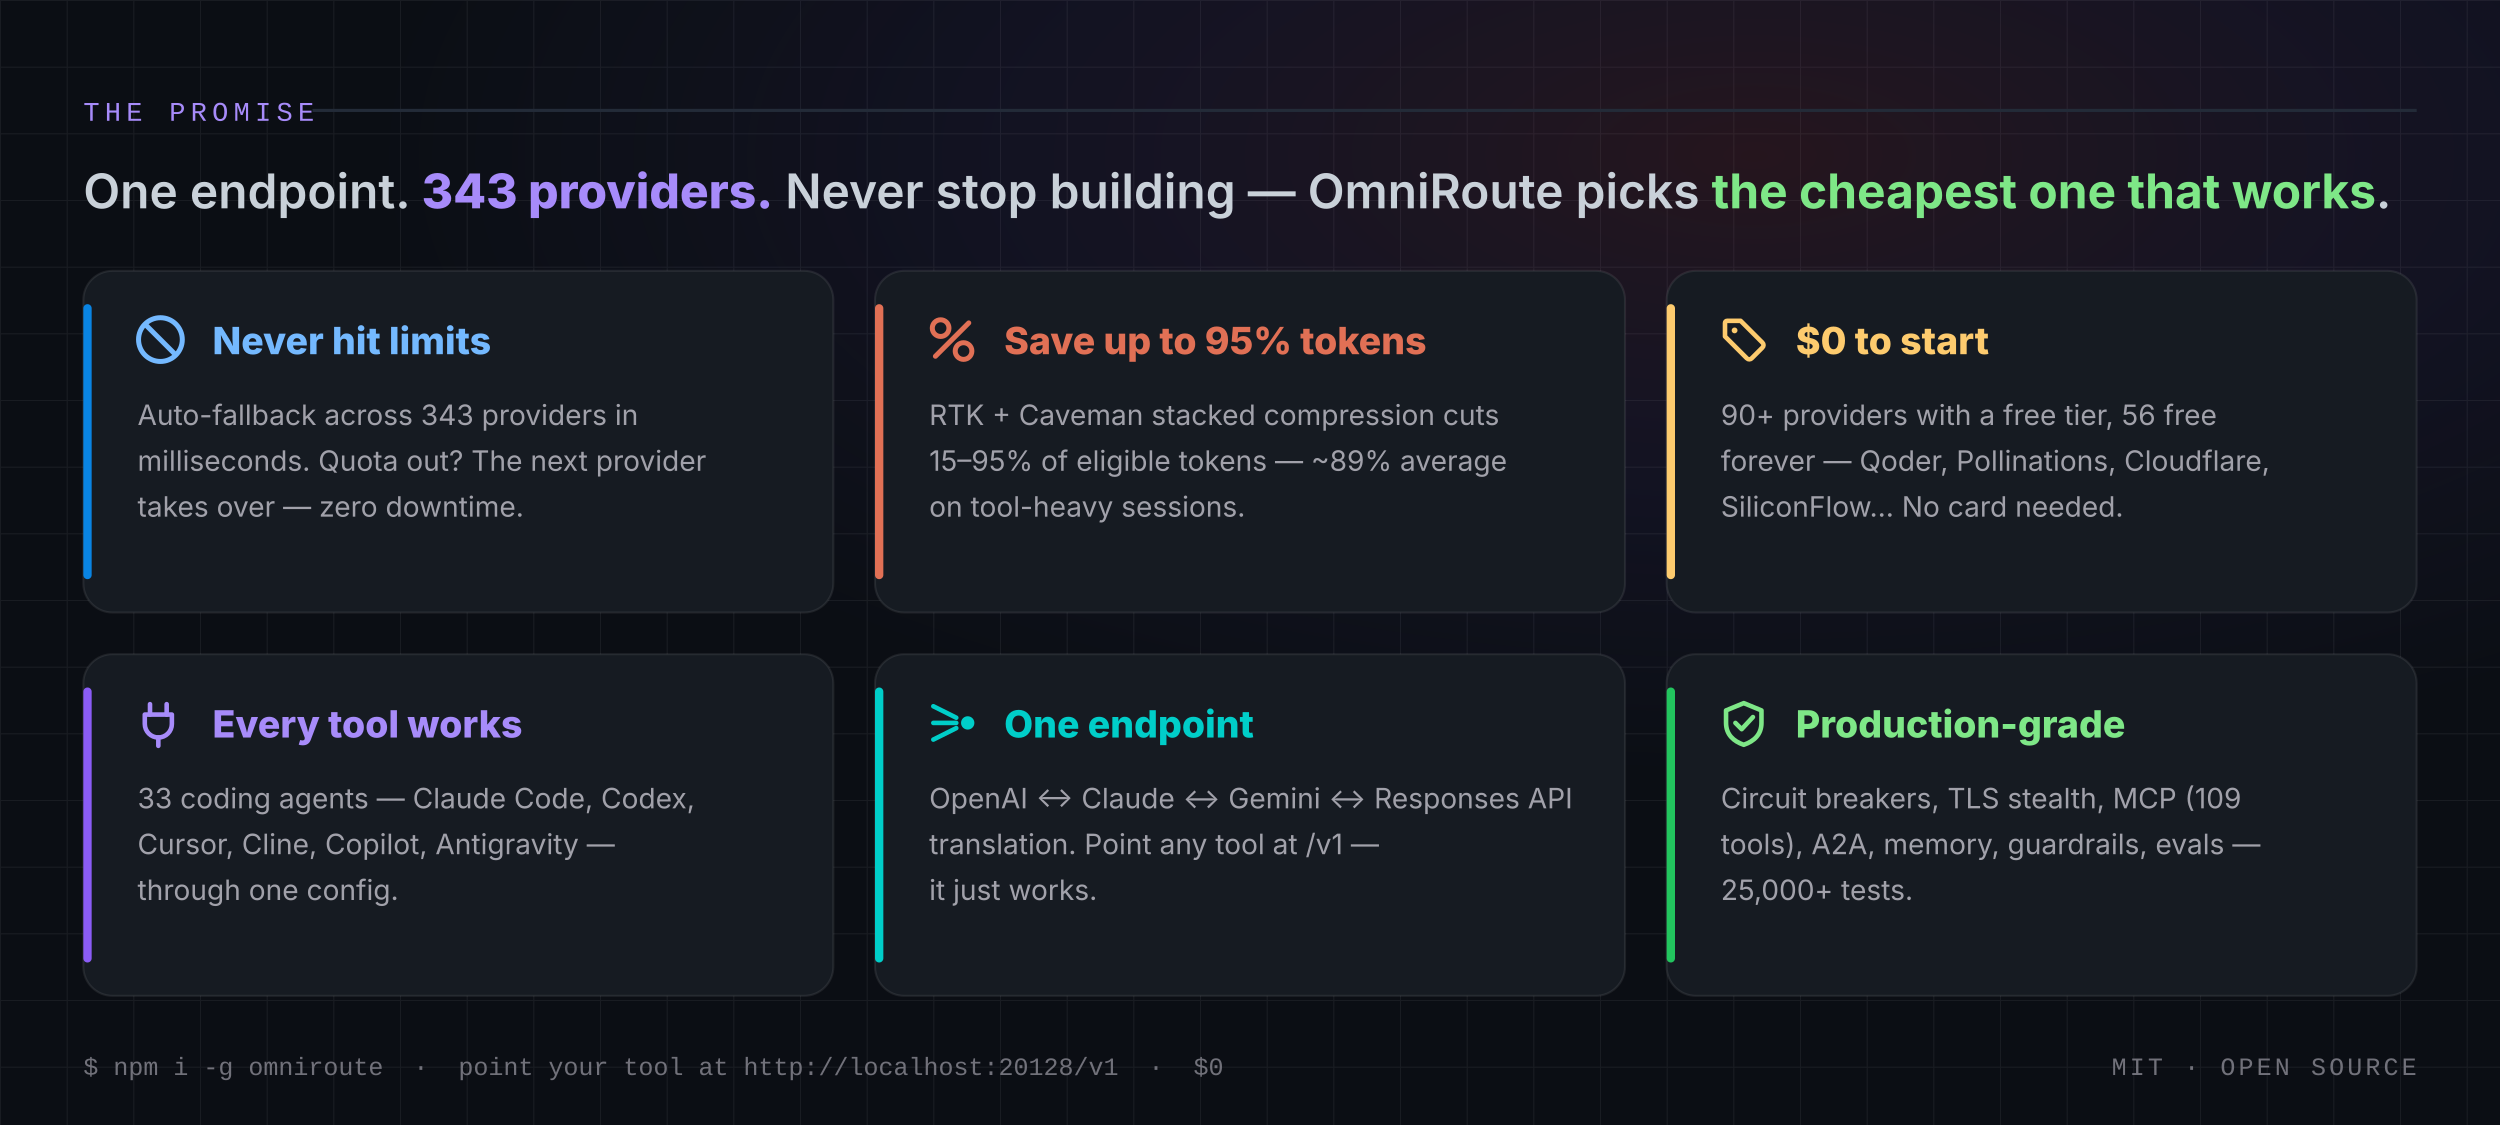
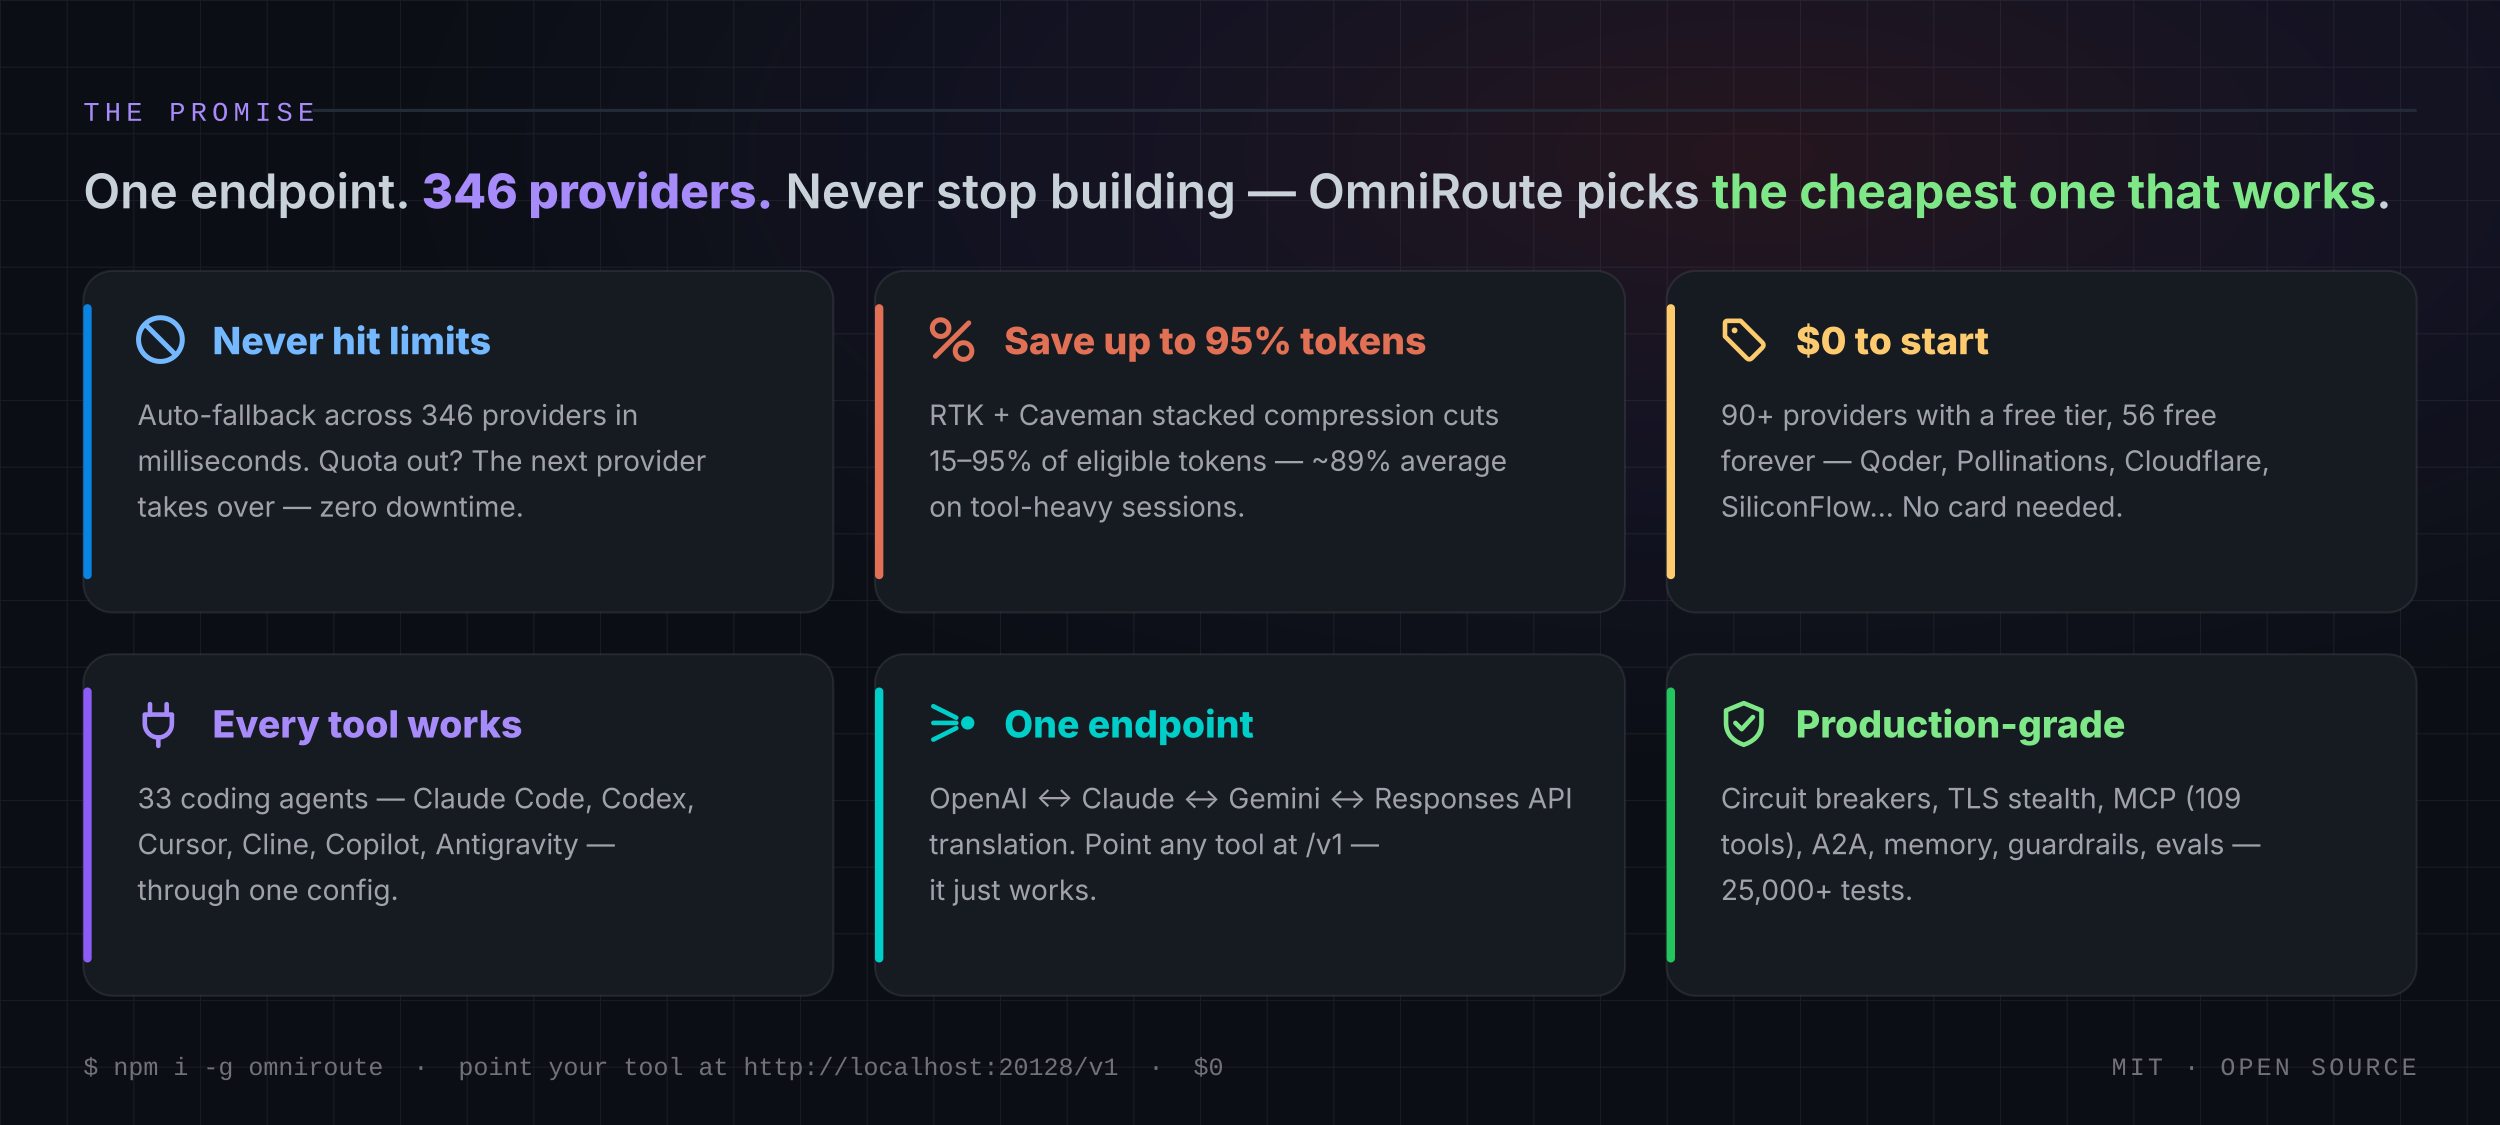
- <svg xmlns="http://www.w3.org/2000/svg" viewBox="0 0 1200 540" role="img" aria-label="The OmniRoute promise: one endpoint, 343 providers — never stop building, OmniRoute picks the cheapest one that works. Six pillars. Never hit limits: auto-fallback across 343 providers in milliseconds, quota out means the next provider takes over with zero downtime. Save up to 95 percent of tokens: RTK plus Caveman stacked compression cuts 15 to 95 percent of eligible tokens, about 89 percent average on tool-heavy sessions. Zero dollars to start: 90+ providers with a free tier, 56 free forever — Qoder, Pollinations, Cloudflare, SiliconFlow — no card needed. Every tool works: 33 coding agents including Claude Code, Codex, Cursor, Cline, Copilot and Antigravity through one config. One endpoint: OpenAI, Claude, Gemini and Responses API translation — point any tool at /v1 and it just works. Production-grade: circuit breakers, TLS stealth, MCP with 109 tools, A2A, memory, guardrails, evals — 25,000+ tests.">
+ <svg xmlns="http://www.w3.org/2000/svg" viewBox="0 0 1200 540" role="img" aria-label="The OmniRoute promise: one endpoint, 346 providers — never stop building, OmniRoute picks the cheapest one that works. Six pillars. Never hit limits: auto-fallback across 346 providers in milliseconds, quota out means the next provider takes over with zero downtime. Save up to 95 percent of tokens: RTK plus Caveman stacked compression cuts 15 to 95 percent of eligible tokens, about 89 percent average on tool-heavy sessions. Zero dollars to start: 90+ providers with a free tier, 57 free forever — Qoder, Pollinations, Cloudflare, SiliconFlow — no card needed. Every tool works: 33 coding agents including Claude Code, Codex, Cursor, Cline, Copilot and Antigravity through one config. One endpoint: OpenAI, Claude, Gemini and Responses API translation — point any tool at /v1 and it just works. Production-grade: circuit breakers, TLS stealth, MCP with 109 tools, A2A, memory, guardrails, evals — 25,000+ tests.">
  <defs>
    <pattern id="gridPaperP" width="32" height="32" patternUnits="userSpaceOnUse">
      <path d="M 32 0 L 0 0 0 32" fill="none" stroke="#ffffff" stroke-opacity="0.06" stroke-width="1" />
    </pattern>
    <radialGradient id="bgGlowP" cx="70%" cy="14%" r="55%">
      <stop offset="0%" stop-color="#e54d5e" stop-opacity="0.12" />
      <stop offset="55%" stop-color="#8b5cf6" stop-opacity="0.06" />
      <stop offset="100%" stop-color="#6366f1" stop-opacity="0" />
    </radialGradient>
  </defs>
  <rect width="1200" height="540" fill="#0b0e14" />
  <rect width="1200" height="540" fill="url(#gridPaperP)" />
  <rect width="1200" height="540" fill="url(#bgGlowP)" />
  <g>
    <text x="40" y="58" font-family="Consolas, 'Courier New', monospace" font-size="13" letter-spacing="2.5" fill="#a78bfa">THE PROMISE</text>
    <line x1="150" y1="53" x2="1160" y2="53" stroke="#232b38" stroke-width="1.5" />
  </g>
  <g>
-     <text x="40" y="100" font-family="Inter, 'Segoe UI', Arial, Helvetica, system-ui, sans-serif" font-size="23" font-weight="600" fill="#c9d1d9">One endpoint. <tspan fill="#a78bfa" font-weight="800">343 providers.</tspan> Never stop building — OmniRoute picks <tspan fill="#7ee787" font-weight="700">the cheapest one that works</tspan>.</text>
+     <text x="40" y="100" font-family="Inter, 'Segoe UI', Arial, Helvetica, system-ui, sans-serif" font-size="23" font-weight="600" fill="#c9d1d9">One endpoint. <tspan fill="#a78bfa" font-weight="800">346 providers.</tspan> Never stop building — OmniRoute picks <tspan fill="#7ee787" font-weight="700">the cheapest one that works</tspan>.</text>
  </g>
  <g font-family="Inter, 'Segoe UI', Arial, Helvetica, system-ui, sans-serif">
    <g>
      <rect x="40" y="130" width="360" height="164" rx="14" fill="#161b22" stroke="#ffffff" stroke-opacity="0.08" stroke-width="1" />
      <rect x="40" y="130" width="360" height="164" rx="14" fill="none" stroke="#74b9ff" stroke-width="1.5" opacity="0">
        <animate attributeName="opacity" values="0;0.9;0;0" keyTimes="0;0.055;0.12;1" dur="12s" begin="3s" repeatCount="indefinite" />
      </rect>
      <rect x="40" y="146" width="4" height="132" rx="2" fill="#0984e3" />
      <g transform="translate(66,152)" stroke="#74b9ff" stroke-width="2.4" fill="none" stroke-linecap="round">
        <circle cx="11" cy="11" r="10.5" />
        <line x1="3.9" y1="3.9" x2="18.1" y2="18.1" />
      </g>
      <text x="102" y="170" font-size="18" font-weight="800" fill="#74b9ff">Never hit limits</text>
-       <text x="66" y="204" font-size="13.5" fill="#a1a1aa">Auto-fallback across 343 providers in</text>
+       <text x="66" y="204" font-size="13.5" fill="#a1a1aa">Auto-fallback across 346 providers in</text>
      <text x="66" y="226" font-size="13.5" fill="#a1a1aa">milliseconds. Quota out? The next provider</text>
      <text x="66" y="248" font-size="13.5" fill="#a1a1aa">takes over — zero downtime.</text>
    </g>
    <g>
      <rect x="420" y="130" width="360" height="164" rx="14" fill="#161b22" stroke="#ffffff" stroke-opacity="0.08" stroke-width="1" />
      <rect x="420" y="130" width="360" height="164" rx="14" fill="none" stroke="#e17055" stroke-width="1.5" opacity="0">
        <animate attributeName="opacity" values="0;0;0.9;0;0" keyTimes="0;0.167;0.222;0.287;1" dur="12s" begin="3s" repeatCount="indefinite" />
      </rect>
      <rect x="420" y="146" width="4" height="132" rx="2" fill="#e17055" />
      <g transform="translate(446,152)" stroke="#e17055" stroke-width="2.4" fill="none" stroke-linecap="round">
        <circle cx="5.5" cy="5.5" r="4" />
        <circle cx="16.5" cy="16.5" r="4" />
        <line x1="19" y1="3" x2="3" y2="19" />
      </g>
      <text x="482" y="170" font-size="18" font-weight="800" fill="#e17055">Save up to 95% tokens</text>
      <text x="446" y="204" font-size="13.5" fill="#a1a1aa">RTK + Caveman stacked compression cuts</text>
      <text x="446" y="226" font-size="13.5" fill="#a1a1aa">15–95% of eligible tokens — ~89% average</text>
      <text x="446" y="248" font-size="13.5" fill="#a1a1aa">on tool-heavy sessions.</text>
    </g>
    <g>
      <rect x="800" y="130" width="360" height="164" rx="14" fill="#161b22" stroke="#ffffff" stroke-opacity="0.08" stroke-width="1" />
      <rect x="800" y="130" width="360" height="164" rx="14" fill="none" stroke="#fdcb6e" stroke-width="1.5" opacity="0">
        <animate attributeName="opacity" values="0;0;0.9;0;0" keyTimes="0;0.334;0.389;0.454;1" dur="12s" begin="3s" repeatCount="indefinite" />
      </rect>
      <rect x="800" y="146" width="4" height="132" rx="2" fill="#fdcb6e" />
      <g transform="translate(826,152)" stroke="#fdcb6e" stroke-width="2.2" fill="none" stroke-linecap="round" stroke-linejoin="round">
        <path d="M 2,9.5 L 2,3 A 1,1 0 0 1 3,2 L 9.5,2 L 20,12.5 A 1.6,1.6 0 0 1 20,14.8 L 14.8,20 A 1.6,1.6 0 0 1 12.5,20 Z" />
        <circle cx="6.6" cy="6.6" r="1.4" fill="#fdcb6e" stroke="none" />
      </g>
      <text x="862" y="170" font-size="18" font-weight="800" fill="#fdcb6e">$0 to start</text>
      <text x="826" y="204" font-size="13.5" fill="#a1a1aa">90+ providers with a free tier, 56 free</text>
      <text x="826" y="226" font-size="13.5" fill="#a1a1aa">forever — Qoder, Pollinations, Cloudflare,</text>
      <text x="826" y="248" font-size="13.5" fill="#a1a1aa">SiliconFlow… No card needed.</text>
    </g>
    <g>
      <rect x="40" y="314" width="360" height="164" rx="14" fill="#161b22" stroke="#ffffff" stroke-opacity="0.08" stroke-width="1" />
      <rect x="40" y="314" width="360" height="164" rx="14" fill="none" stroke="#a78bfa" stroke-width="1.5" opacity="0">
        <animate attributeName="opacity" values="0;0;0.9;0;0" keyTimes="0;0.5;0.555;0.62;1" dur="12s" begin="3s" repeatCount="indefinite" />
      </rect>
      <rect x="40" y="330" width="4" height="132" rx="2" fill="#8b5cf6" />
      <g transform="translate(66,336)" stroke="#a78bfa" stroke-width="2.2" fill="none" stroke-linecap="round" stroke-linejoin="round">
        <path d="M 6,2 L 6,7 M 14,2 L 14,7" />
        <path d="M 3.5,7 L 16.5,7 L 16.5,11.5 A 6.5,6.5 0 0 1 10,18 A 6.5,6.5 0 0 1 3.5,11.5 Z" />
        <path d="M 10,18 L 10,22" />
      </g>
      <text x="102" y="354" font-size="18" font-weight="800" fill="#a78bfa">Every tool works</text>
      <text x="66" y="388" font-size="13.5" fill="#a1a1aa">33 coding agents — Claude Code, Codex,</text>
      <text x="66" y="410" font-size="13.5" fill="#a1a1aa">Cursor, Cline, Copilot, Antigravity —</text>
      <text x="66" y="432" font-size="13.5" fill="#a1a1aa">through one config.</text>
    </g>
    <g>
      <rect x="420" y="314" width="360" height="164" rx="14" fill="#161b22" stroke="#ffffff" stroke-opacity="0.08" stroke-width="1" />
      <rect x="420" y="314" width="360" height="164" rx="14" fill="none" stroke="#00cec9" stroke-width="1.5" opacity="0">
        <animate attributeName="opacity" values="0;0;0.9;0;0" keyTimes="0;0.667;0.722;0.787;1" dur="12s" begin="3s" repeatCount="indefinite" />
      </rect>
      <rect x="420" y="330" width="4" height="132" rx="2" fill="#00cec9" />
      <g transform="translate(446,336)" stroke="#00cec9" stroke-width="2.2" fill="none" stroke-linecap="round">
        <path d="M 2,3 L 13,8.5 M 2,11 L 13,11 M 2,19 L 13,13.5" />
        <circle cx="18.5" cy="11" r="3.2" fill="#00cec9" stroke="none" />
      </g>
      <text x="482" y="354" font-size="18" font-weight="800" fill="#00cec9">One endpoint</text>
      <text x="446" y="388" font-size="13.5" fill="#a1a1aa">OpenAI ↔ Claude ↔ Gemini ↔ Responses API</text>
      <text x="446" y="410" font-size="13.5" fill="#a1a1aa">translation. Point any tool at /v1 —</text>
      <text x="446" y="432" font-size="13.5" fill="#a1a1aa">it just works.</text>
    </g>
    <g>
      <rect x="800" y="314" width="360" height="164" rx="14" fill="#161b22" stroke="#ffffff" stroke-opacity="0.08" stroke-width="1" />
      <rect x="800" y="314" width="360" height="164" rx="14" fill="none" stroke="#7ee787" stroke-width="1.5" opacity="0">
        <animate attributeName="opacity" values="0;0;0.9;0;0" keyTimes="0;0.834;0.889;0.954;1" dur="12s" begin="3s" repeatCount="indefinite" />
      </rect>
      <rect x="800" y="330" width="4" height="132" rx="2" fill="#22c55e" />
      <g transform="translate(826,336)" stroke="#7ee787" stroke-width="2.2" fill="none" stroke-linecap="round" stroke-linejoin="round">
        <path d="M 11,1.5 L 19.5,5 L 19.5,11 C 19.5,16.5 16,19.8 11,21.5 C 6,19.8 2.5,16.5 2.5,11 L 2.5,5 Z" />
        <path d="M 7,11 L 10,14 L 15.4,8.2" />
      </g>
      <text x="862" y="354" font-size="18" font-weight="800" fill="#7ee787">Production-grade</text>
      <text x="826" y="388" font-size="13.5" fill="#a1a1aa">Circuit breakers, TLS stealth, MCP (109</text>
      <text x="826" y="410" font-size="13.5" fill="#a1a1aa">tools), A2A, memory, guardrails, evals —</text>
      <text x="826" y="432" font-size="13.5" fill="#a1a1aa">25,000+ tests.</text>
    </g>
  </g>
  <g>
    <text x="40" y="516" font-family="Consolas, 'Courier New', monospace" font-size="12" fill="#71717a">$ npm i -g omniroute  ·  point your tool at http://localhost:20128/v1  ·  $0</text>
    <text x="1160" y="516" text-anchor="end" font-family="Consolas, 'Courier New', monospace" font-size="12" letter-spacing="1.5" fill="#71717a">MIT · OPEN SOURCE</text>
  </g>
</svg>
